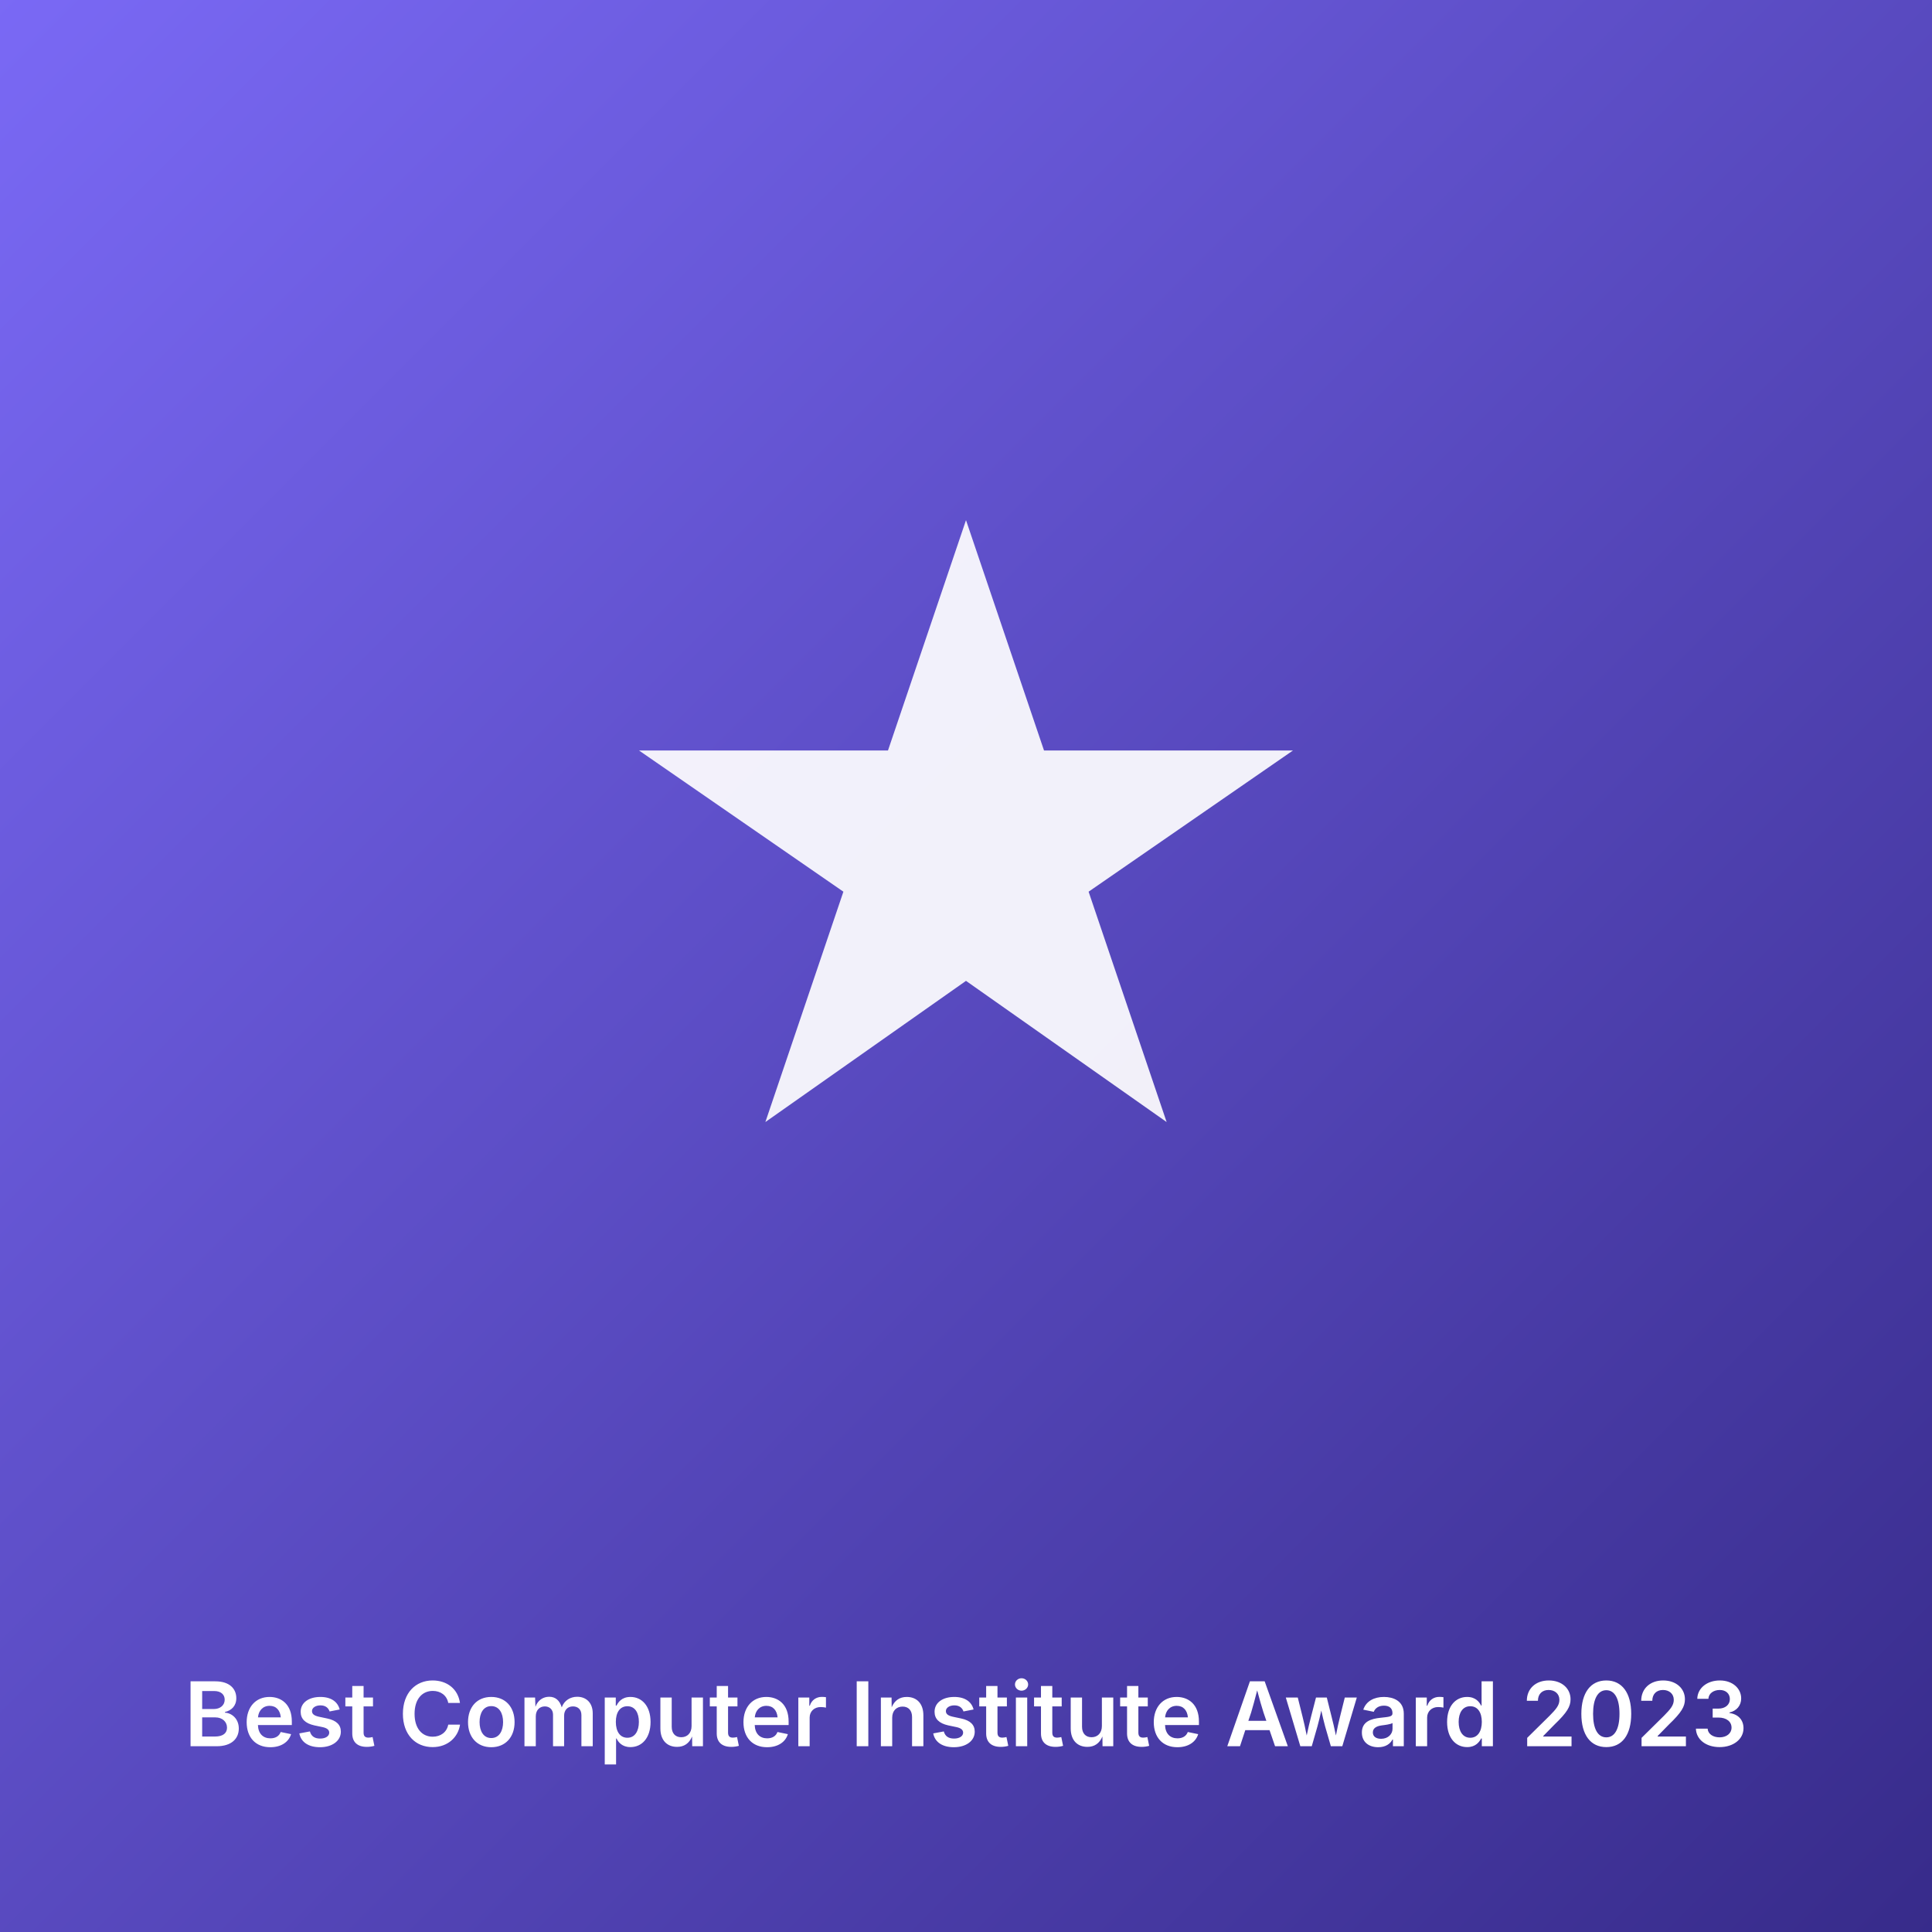
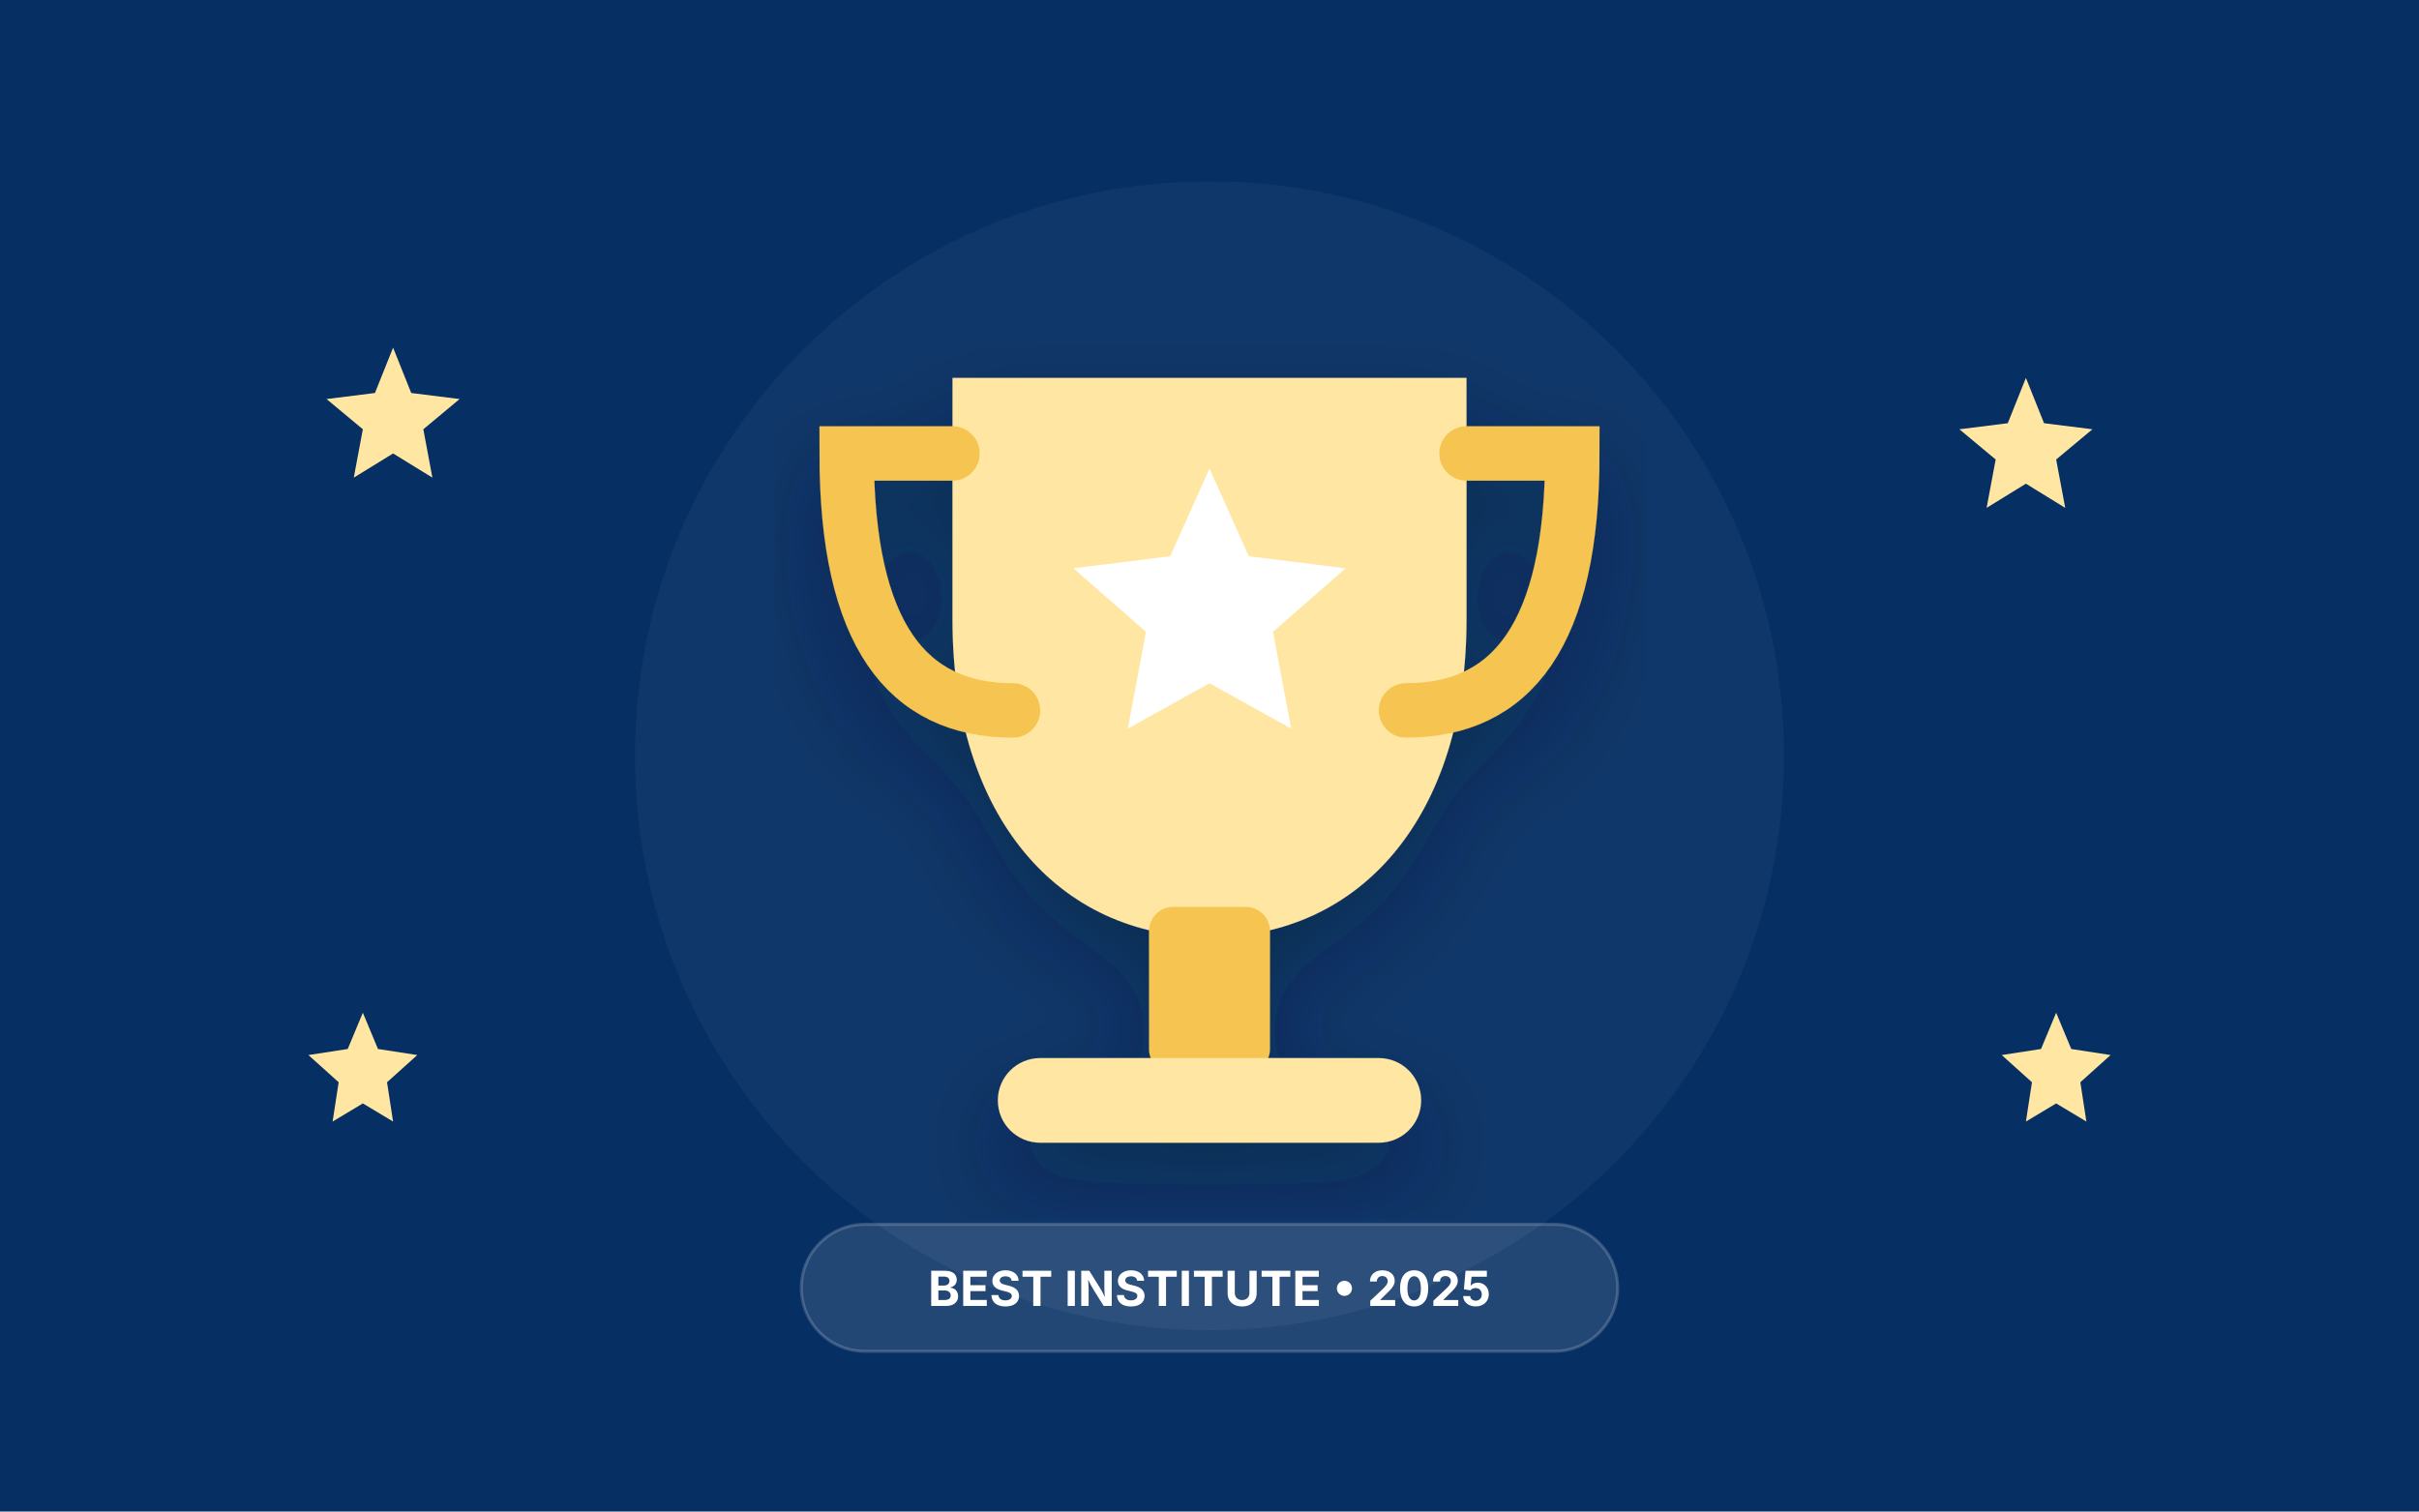
- <svg xmlns="http://www.w3.org/2000/svg" width="520" height="520" viewBox="0 0 520 520">
+ <svg xmlns="http://www.w3.org/2000/svg" width="800" height="500" viewBox="0 0 800 500" fill="none">
  <defs>
-     <linearGradient id="g_achievement-2" x1="0%" y1="0%" x2="100%" y2="100%">
-       <stop offset="0%" stop-color="#7A69F5" />
-       <stop offset="100%" stop-color="#372B8A" />
+     <linearGradient id="bg" x1="0" y1="0" x2="800" y2="500">
+       <stop stop-color="#062F63" />
+       <stop offset=".5" stop-color="#0A4291" />
+       <stop offset="1" stop-color="#0D5AB8" />
    </linearGradient>
+     <linearGradient id="gold" x1="330" y1="120" x2="470" y2="330">
+       <stop stop-color="#FFE7A3" />
+       <stop offset=".5" stop-color="#F5C451" />
+       <stop offset="1" stop-color="#C88A16" />
+     </linearGradient>
+     <filter id="shadow">
+       <feDropShadow dx="0" dy="14" stdDeviation="14" flood-color="#031B3A" flood-opacity=".35" />
+     </filter>
  </defs>
-   <rect width="520" height="520" fill="url(#g_achievement-2)" />
-   <g transform="translate(260.0,230.0)" fill="#ffffff">
-     <polygon points="0,-90 21,-28 88,-28 33,10 54,72 0,34 -54,72 -33,10 -88,-28 -21,-28" fill="rgba(255,255,255,0.92)" />
+   <rect width="800" height="500" fill="url(#bg)" />
+   <circle cx="400" cy="250" r="190" fill="#fff" fill-opacity=".04" />
+   <g fill="#FFE7A3">
+     <path d="M130 115L136 130L152 132L140 142L143 158L130 150L117 158L120 142L108 132L124 130Z" />
+     <path d="M670 125L676 140L692 142L680 152L683 168L670 160L657 168L660 152L648 142L664 140Z" />
+     <path d="M120 335L125 347L138 349L128 358L130 371L120 365L110 371L112 358L102 349L115 347Z" />
+     <path d="M680 335L685 347L698 349L688 358L690 371L680 365L670 371L672 358L662 349L675 347Z" />
  </g>
-   <text x="260.0" y="470" font-family="'Inter', Arial, sans-serif" font-size="24" font-weight="600" fill="#ffffff" text-anchor="middle">Best Computer Institute Award 2023</text>
+   <g filter="url(#shadow)">
+     <path d="M315 125H485V205C485 270 450 310 400 310C350 310 315 270 315 205V125Z" fill="url(#gold)" />
+     <path d="M315 150H280C280 210 300 235 335 235" stroke="#F5C451" stroke-width="18" stroke-linecap="round" />
+     <path d="M485 150H520C520 210 500 235 465 235" stroke="#F5C451" stroke-width="18" stroke-linecap="round" />
+     <path d="M400 155L413 184L445 188L421 209L427 241L400 226L373 241L379 209L355 188L387 184Z" fill="#fff" />
+     <rect x="380" y="300" width="40" height="55" rx="8" fill="#F5C451" />
+     <rect x="330" y="350" width="140" height="28" rx="14" fill="#FFE7A3" />
+   </g>
+   <rect x="265" y="405" width="270" height="42" rx="21" fill="#fff" fill-opacity=".12" stroke="#fff" stroke-opacity=".18" />
+   <text x="400" y="432" text-anchor="middle" font-family="Inter,Arial,sans-serif" font-size="16" font-weight="700" fill="#fff">BEST INSTITUTE • 2025</text>
</svg>
